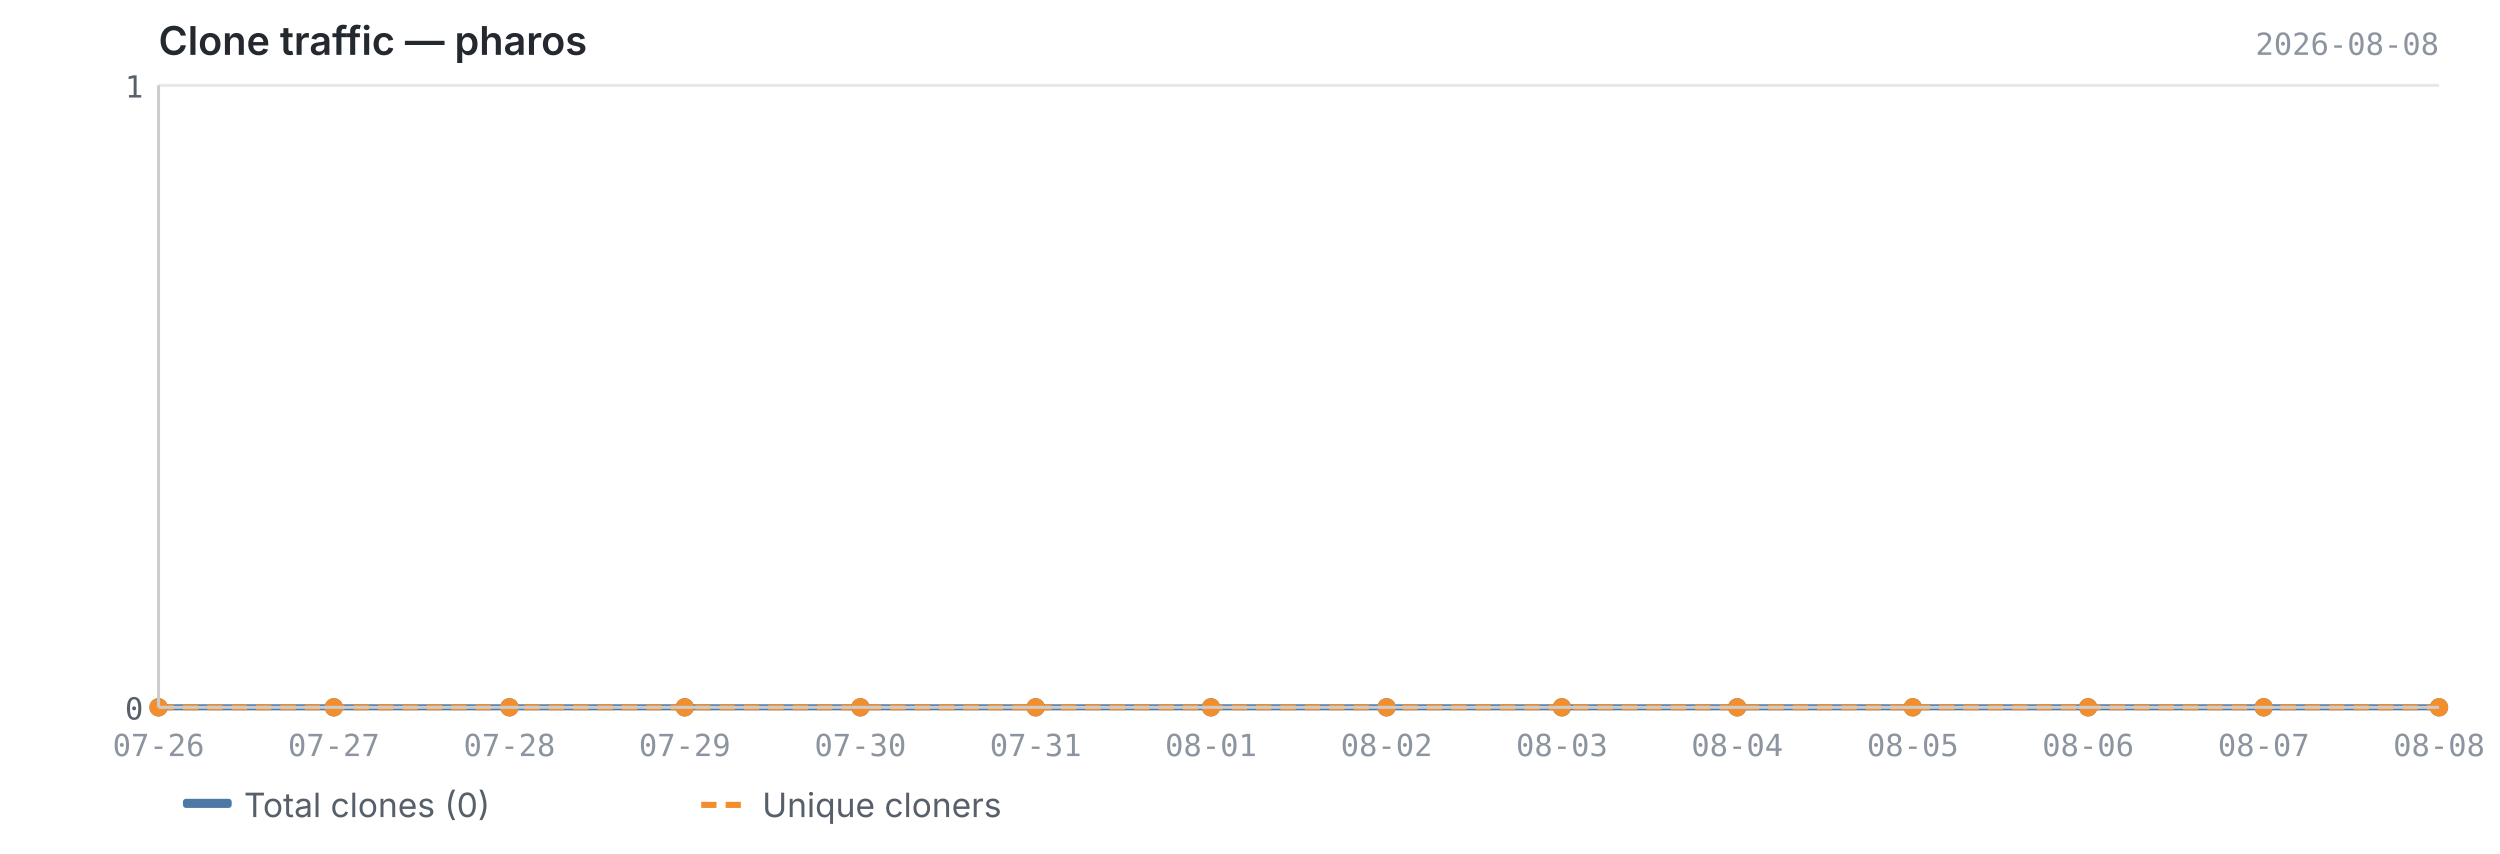
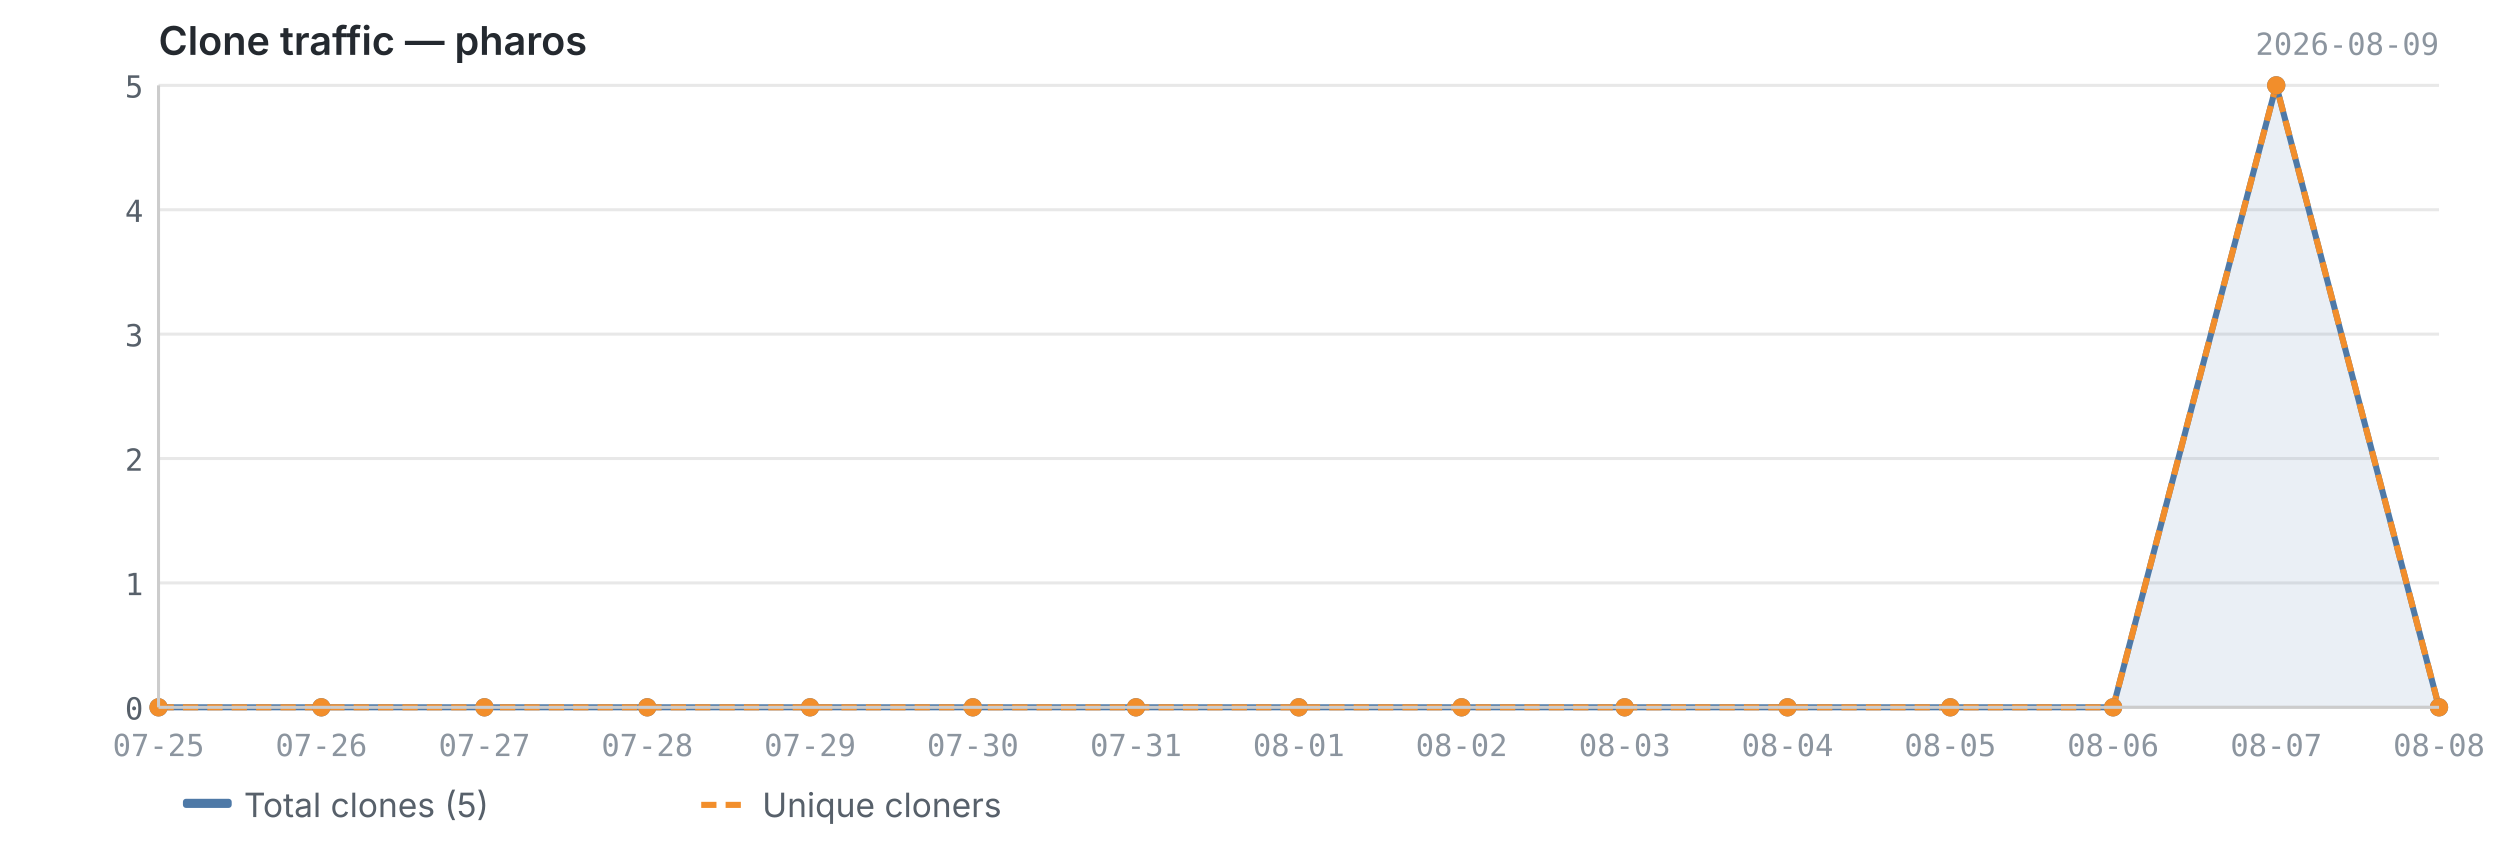
<svg xmlns="http://www.w3.org/2000/svg" viewBox="0 0 820 280" width="820" height="280">
  <text x="52" y="18" font-size="13" font-weight="600" fill="#24292f" font-family="-apple-system, BlinkMacSystemFont, 'Segoe UI', sans-serif">Clone traffic — pharos</text>
-   <text x="800" y="18" font-size="10" fill="#8c959f" font-family="ui-monospace, SFMono-Regular, 'SF Mono', Menlo, monospace" text-anchor="end">2026-08-08</text>
+   <text x="800" y="18" font-size="10" fill="#8c959f" font-family="ui-monospace, SFMono-Regular, 'SF Mono', Menlo, monospace" text-anchor="end">2026-08-09</text>
  <line x1="52" y1="232.0" x2="800" y2="232.0" stroke="#e8e8e8" stroke-width="1" />
+   <line x1="52" y1="191.2" x2="800" y2="191.2" stroke="#e8e8e8" stroke-width="1" />
+   <line x1="52" y1="150.4" x2="800" y2="150.4" stroke="#e8e8e8" stroke-width="1" />
+   <line x1="52" y1="109.6" x2="800" y2="109.6" stroke="#e8e8e8" stroke-width="1" />
+   <line x1="52" y1="68.8" x2="800" y2="68.8" stroke="#e8e8e8" stroke-width="1" />
  <line x1="52" y1="28.0" x2="800" y2="28.0" stroke="#e8e8e8" stroke-width="1" />
-   <path d="M52.0,232.0 L52.0,232.0 L109.5,232.0 L167.1,232.0 L224.6,232.0 L282.2,232.0 L339.7,232.0 L397.2,232.0 L454.8,232.0 L512.3,232.0 L569.8,232.0 L627.4,232.0 L684.9,232.0 L742.5,232.0 L800.0,232.0 L800.0,232.0 L52.0,232.0Z" fill="#4e79a7" opacity="0.12" />
-   <polyline points="52.0,232.0 109.5,232.0 167.1,232.0 224.6,232.0 282.2,232.0 339.7,232.0 397.2,232.0 454.8,232.0 512.3,232.0 569.8,232.0 627.4,232.0 684.9,232.0 742.5,232.0 800.0,232.0" fill="none" stroke="#4e79a7" stroke-width="2" stroke-linejoin="round" />
-   <polyline points="52.0,232.0 109.5,232.0 167.1,232.0 224.6,232.0 282.2,232.0 339.7,232.0 397.2,232.0 454.8,232.0 512.3,232.0 569.8,232.0 627.4,232.0 684.9,232.0 742.5,232.0 800.0,232.0" fill="none" stroke="#f28e2b" stroke-width="2" stroke-linejoin="round" stroke-dasharray="5,3" />
+   <path d="M52.0,232.0 L52.0,232.0 L105.4,232.0 L158.9,232.0 L212.3,232.0 L265.7,232.0 L319.1,232.0 L372.6,232.0 L426.0,232.0 L479.4,232.0 L532.9,232.0 L586.3,232.0 L639.7,232.0 L693.1,232.0 L746.6,28.0 L800.0,232.0 L800.0,232.0 L52.0,232.0Z" fill="#4e79a7" opacity="0.12" />
+   <polyline points="52.0,232.0 105.4,232.0 158.9,232.0 212.3,232.0 265.7,232.0 319.1,232.0 372.6,232.0 426.0,232.0 479.4,232.0 532.9,232.0 586.3,232.0 639.7,232.0 693.1,232.0 746.6,28.0 800.0,232.0" fill="none" stroke="#4e79a7" stroke-width="2" stroke-linejoin="round" />
+   <polyline points="52.0,232.0 105.4,232.0 158.9,232.0 212.3,232.0 265.7,232.0 319.1,232.0 372.6,232.0 426.0,232.0 479.4,232.0 532.9,232.0 586.3,232.0 639.7,232.0 693.1,232.0 746.6,28.0 800.0,232.0" fill="none" stroke="#f28e2b" stroke-width="2" stroke-linejoin="round" stroke-dasharray="5,3" />
  <circle cx="52.0" cy="232.0" r="3" fill="#4e79a7" />
-   <circle cx="109.5" cy="232.0" r="3" fill="#4e79a7" />
-   <circle cx="167.1" cy="232.0" r="3" fill="#4e79a7" />
-   <circle cx="224.6" cy="232.0" r="3" fill="#4e79a7" />
-   <circle cx="282.2" cy="232.0" r="3" fill="#4e79a7" />
-   <circle cx="339.7" cy="232.0" r="3" fill="#4e79a7" />
-   <circle cx="397.2" cy="232.0" r="3" fill="#4e79a7" />
-   <circle cx="454.8" cy="232.0" r="3" fill="#4e79a7" />
-   <circle cx="512.3" cy="232.0" r="3" fill="#4e79a7" />
-   <circle cx="569.8" cy="232.0" r="3" fill="#4e79a7" />
-   <circle cx="627.4" cy="232.0" r="3" fill="#4e79a7" />
-   <circle cx="684.9" cy="232.0" r="3" fill="#4e79a7" />
-   <circle cx="742.5" cy="232.0" r="3" fill="#4e79a7" />
+   <circle cx="105.4" cy="232.0" r="3" fill="#4e79a7" />
+   <circle cx="158.9" cy="232.0" r="3" fill="#4e79a7" />
+   <circle cx="212.3" cy="232.0" r="3" fill="#4e79a7" />
+   <circle cx="265.7" cy="232.0" r="3" fill="#4e79a7" />
+   <circle cx="319.1" cy="232.0" r="3" fill="#4e79a7" />
+   <circle cx="372.6" cy="232.0" r="3" fill="#4e79a7" />
+   <circle cx="426.0" cy="232.0" r="3" fill="#4e79a7" />
+   <circle cx="479.4" cy="232.0" r="3" fill="#4e79a7" />
+   <circle cx="532.9" cy="232.0" r="3" fill="#4e79a7" />
+   <circle cx="586.3" cy="232.0" r="3" fill="#4e79a7" />
+   <circle cx="639.7" cy="232.0" r="3" fill="#4e79a7" />
+   <circle cx="693.1" cy="232.0" r="3" fill="#4e79a7" />
+   <circle cx="746.6" cy="28.0" r="3" fill="#4e79a7" />
  <circle cx="800.0" cy="232.0" r="3" fill="#4e79a7" />
  <circle cx="52.0" cy="232.0" r="3" fill="#f28e2b" />
-   <circle cx="109.5" cy="232.0" r="3" fill="#f28e2b" />
-   <circle cx="167.1" cy="232.0" r="3" fill="#f28e2b" />
-   <circle cx="224.6" cy="232.0" r="3" fill="#f28e2b" />
-   <circle cx="282.2" cy="232.0" r="3" fill="#f28e2b" />
-   <circle cx="339.7" cy="232.0" r="3" fill="#f28e2b" />
-   <circle cx="397.2" cy="232.0" r="3" fill="#f28e2b" />
-   <circle cx="454.8" cy="232.0" r="3" fill="#f28e2b" />
-   <circle cx="512.3" cy="232.0" r="3" fill="#f28e2b" />
-   <circle cx="569.8" cy="232.0" r="3" fill="#f28e2b" />
-   <circle cx="627.4" cy="232.0" r="3" fill="#f28e2b" />
-   <circle cx="684.9" cy="232.0" r="3" fill="#f28e2b" />
-   <circle cx="742.5" cy="232.0" r="3" fill="#f28e2b" />
+   <circle cx="105.4" cy="232.0" r="3" fill="#f28e2b" />
+   <circle cx="158.9" cy="232.0" r="3" fill="#f28e2b" />
+   <circle cx="212.3" cy="232.0" r="3" fill="#f28e2b" />
+   <circle cx="265.7" cy="232.0" r="3" fill="#f28e2b" />
+   <circle cx="319.1" cy="232.0" r="3" fill="#f28e2b" />
+   <circle cx="372.6" cy="232.0" r="3" fill="#f28e2b" />
+   <circle cx="426.0" cy="232.0" r="3" fill="#f28e2b" />
+   <circle cx="479.4" cy="232.0" r="3" fill="#f28e2b" />
+   <circle cx="532.9" cy="232.0" r="3" fill="#f28e2b" />
+   <circle cx="586.3" cy="232.0" r="3" fill="#f28e2b" />
+   <circle cx="639.7" cy="232.0" r="3" fill="#f28e2b" />
+   <circle cx="693.1" cy="232.0" r="3" fill="#f28e2b" />
+   <circle cx="746.6" cy="28.0" r="3" fill="#f28e2b" />
  <circle cx="800.0" cy="232.0" r="3" fill="#f28e2b" />
  <line x1="52" y1="28" x2="52" y2="232" stroke="#cccccc" stroke-width="1" />
  <line x1="52" y1="232" x2="800" y2="232" stroke="#cccccc" stroke-width="1" />
  <text x="47" y="236.0" text-anchor="end" font-size="10" fill="#57606a" font-family="ui-monospace, SFMono-Regular, 'SF Mono', Menlo, monospace">0</text>
-   <text x="47" y="32.0" text-anchor="end" font-size="10" fill="#57606a" font-family="ui-monospace, SFMono-Regular, 'SF Mono', Menlo, monospace">1</text>
-   <text x="52.0" y="248" text-anchor="middle" font-size="10" fill="#8c959f" font-family="ui-monospace, SFMono-Regular, 'SF Mono', Menlo, monospace">07-26</text>
-   <text x="109.5" y="248" text-anchor="middle" font-size="10" fill="#8c959f" font-family="ui-monospace, SFMono-Regular, 'SF Mono', Menlo, monospace">07-27</text>
-   <text x="167.1" y="248" text-anchor="middle" font-size="10" fill="#8c959f" font-family="ui-monospace, SFMono-Regular, 'SF Mono', Menlo, monospace">07-28</text>
-   <text x="224.6" y="248" text-anchor="middle" font-size="10" fill="#8c959f" font-family="ui-monospace, SFMono-Regular, 'SF Mono', Menlo, monospace">07-29</text>
-   <text x="282.2" y="248" text-anchor="middle" font-size="10" fill="#8c959f" font-family="ui-monospace, SFMono-Regular, 'SF Mono', Menlo, monospace">07-30</text>
-   <text x="339.7" y="248" text-anchor="middle" font-size="10" fill="#8c959f" font-family="ui-monospace, SFMono-Regular, 'SF Mono', Menlo, monospace">07-31</text>
-   <text x="397.2" y="248" text-anchor="middle" font-size="10" fill="#8c959f" font-family="ui-monospace, SFMono-Regular, 'SF Mono', Menlo, monospace">08-01</text>
-   <text x="454.8" y="248" text-anchor="middle" font-size="10" fill="#8c959f" font-family="ui-monospace, SFMono-Regular, 'SF Mono', Menlo, monospace">08-02</text>
-   <text x="512.3" y="248" text-anchor="middle" font-size="10" fill="#8c959f" font-family="ui-monospace, SFMono-Regular, 'SF Mono', Menlo, monospace">08-03</text>
-   <text x="569.8" y="248" text-anchor="middle" font-size="10" fill="#8c959f" font-family="ui-monospace, SFMono-Regular, 'SF Mono', Menlo, monospace">08-04</text>
-   <text x="627.4" y="248" text-anchor="middle" font-size="10" fill="#8c959f" font-family="ui-monospace, SFMono-Regular, 'SF Mono', Menlo, monospace">08-05</text>
-   <text x="684.9" y="248" text-anchor="middle" font-size="10" fill="#8c959f" font-family="ui-monospace, SFMono-Regular, 'SF Mono', Menlo, monospace">08-06</text>
-   <text x="742.5" y="248" text-anchor="middle" font-size="10" fill="#8c959f" font-family="ui-monospace, SFMono-Regular, 'SF Mono', Menlo, monospace">08-07</text>
+   <text x="47" y="195.2" text-anchor="end" font-size="10" fill="#57606a" font-family="ui-monospace, SFMono-Regular, 'SF Mono', Menlo, monospace">1</text>
+   <text x="47" y="154.4" text-anchor="end" font-size="10" fill="#57606a" font-family="ui-monospace, SFMono-Regular, 'SF Mono', Menlo, monospace">2</text>
+   <text x="47" y="113.6" text-anchor="end" font-size="10" fill="#57606a" font-family="ui-monospace, SFMono-Regular, 'SF Mono', Menlo, monospace">3</text>
+   <text x="47" y="72.8" text-anchor="end" font-size="10" fill="#57606a" font-family="ui-monospace, SFMono-Regular, 'SF Mono', Menlo, monospace">4</text>
+   <text x="47" y="32.0" text-anchor="end" font-size="10" fill="#57606a" font-family="ui-monospace, SFMono-Regular, 'SF Mono', Menlo, monospace">5</text>
+   <text x="52.0" y="248" text-anchor="middle" font-size="10" fill="#8c959f" font-family="ui-monospace, SFMono-Regular, 'SF Mono', Menlo, monospace">07-25</text>
+   <text x="105.4" y="248" text-anchor="middle" font-size="10" fill="#8c959f" font-family="ui-monospace, SFMono-Regular, 'SF Mono', Menlo, monospace">07-26</text>
+   <text x="158.9" y="248" text-anchor="middle" font-size="10" fill="#8c959f" font-family="ui-monospace, SFMono-Regular, 'SF Mono', Menlo, monospace">07-27</text>
+   <text x="212.3" y="248" text-anchor="middle" font-size="10" fill="#8c959f" font-family="ui-monospace, SFMono-Regular, 'SF Mono', Menlo, monospace">07-28</text>
+   <text x="265.7" y="248" text-anchor="middle" font-size="10" fill="#8c959f" font-family="ui-monospace, SFMono-Regular, 'SF Mono', Menlo, monospace">07-29</text>
+   <text x="319.1" y="248" text-anchor="middle" font-size="10" fill="#8c959f" font-family="ui-monospace, SFMono-Regular, 'SF Mono', Menlo, monospace">07-30</text>
+   <text x="372.6" y="248" text-anchor="middle" font-size="10" fill="#8c959f" font-family="ui-monospace, SFMono-Regular, 'SF Mono', Menlo, monospace">07-31</text>
+   <text x="426.0" y="248" text-anchor="middle" font-size="10" fill="#8c959f" font-family="ui-monospace, SFMono-Regular, 'SF Mono', Menlo, monospace">08-01</text>
+   <text x="479.4" y="248" text-anchor="middle" font-size="10" fill="#8c959f" font-family="ui-monospace, SFMono-Regular, 'SF Mono', Menlo, monospace">08-02</text>
+   <text x="532.9" y="248" text-anchor="middle" font-size="10" fill="#8c959f" font-family="ui-monospace, SFMono-Regular, 'SF Mono', Menlo, monospace">08-03</text>
+   <text x="586.3" y="248" text-anchor="middle" font-size="10" fill="#8c959f" font-family="ui-monospace, SFMono-Regular, 'SF Mono', Menlo, monospace">08-04</text>
+   <text x="639.7" y="248" text-anchor="middle" font-size="10" fill="#8c959f" font-family="ui-monospace, SFMono-Regular, 'SF Mono', Menlo, monospace">08-05</text>
+   <text x="693.1" y="248" text-anchor="middle" font-size="10" fill="#8c959f" font-family="ui-monospace, SFMono-Regular, 'SF Mono', Menlo, monospace">08-06</text>
+   <text x="746.6" y="248" text-anchor="middle" font-size="10" fill="#8c959f" font-family="ui-monospace, SFMono-Regular, 'SF Mono', Menlo, monospace">08-07</text>
  <text x="800.0" y="248" text-anchor="middle" font-size="10" fill="#8c959f" font-family="ui-monospace, SFMono-Regular, 'SF Mono', Menlo, monospace">08-08</text>
  <rect x="60" y="262" width="16" height="3" fill="#4e79a7" rx="1" />
-   <text x="80" y="268" font-size="11" fill="#57606a" font-family="-apple-system, BlinkMacSystemFont, 'Segoe UI', sans-serif">Total clones (0)</text>
+   <text x="80" y="268" font-size="11" fill="#57606a" font-family="-apple-system, BlinkMacSystemFont, 'Segoe UI', sans-serif">Total clones (5)</text>
  <line x1="230" y1="264" x2="246" y2="264" stroke="#f28e2b" stroke-width="2" stroke-dasharray="5,3" />
  <text x="250" y="268" font-size="11" fill="#57606a" font-family="-apple-system, BlinkMacSystemFont, 'Segoe UI', sans-serif">Unique cloners</text>
</svg>
